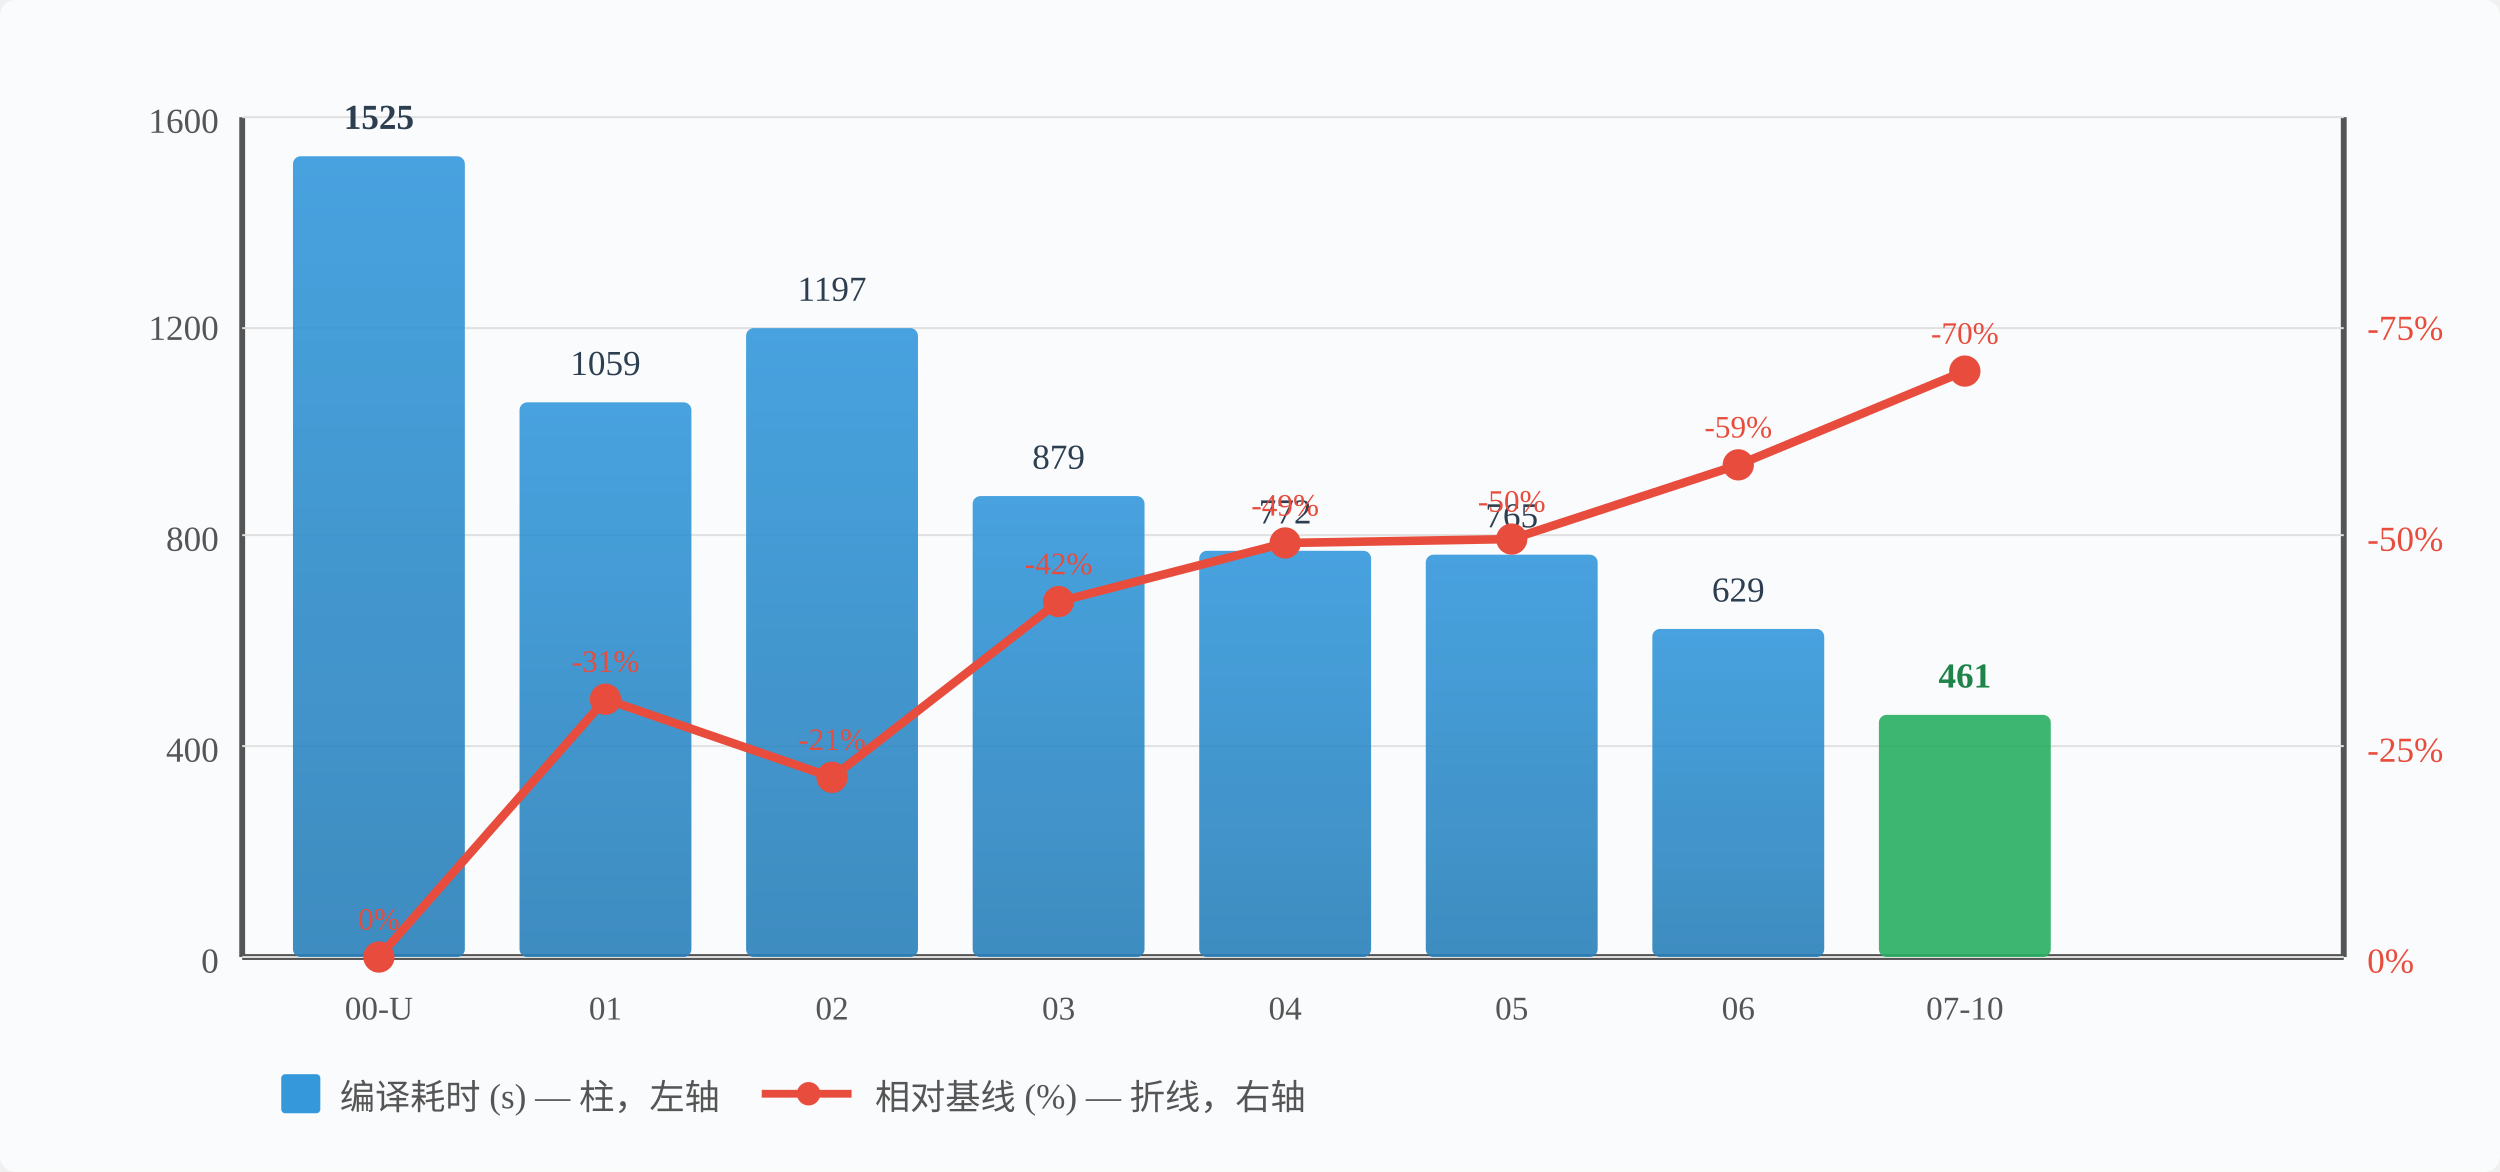
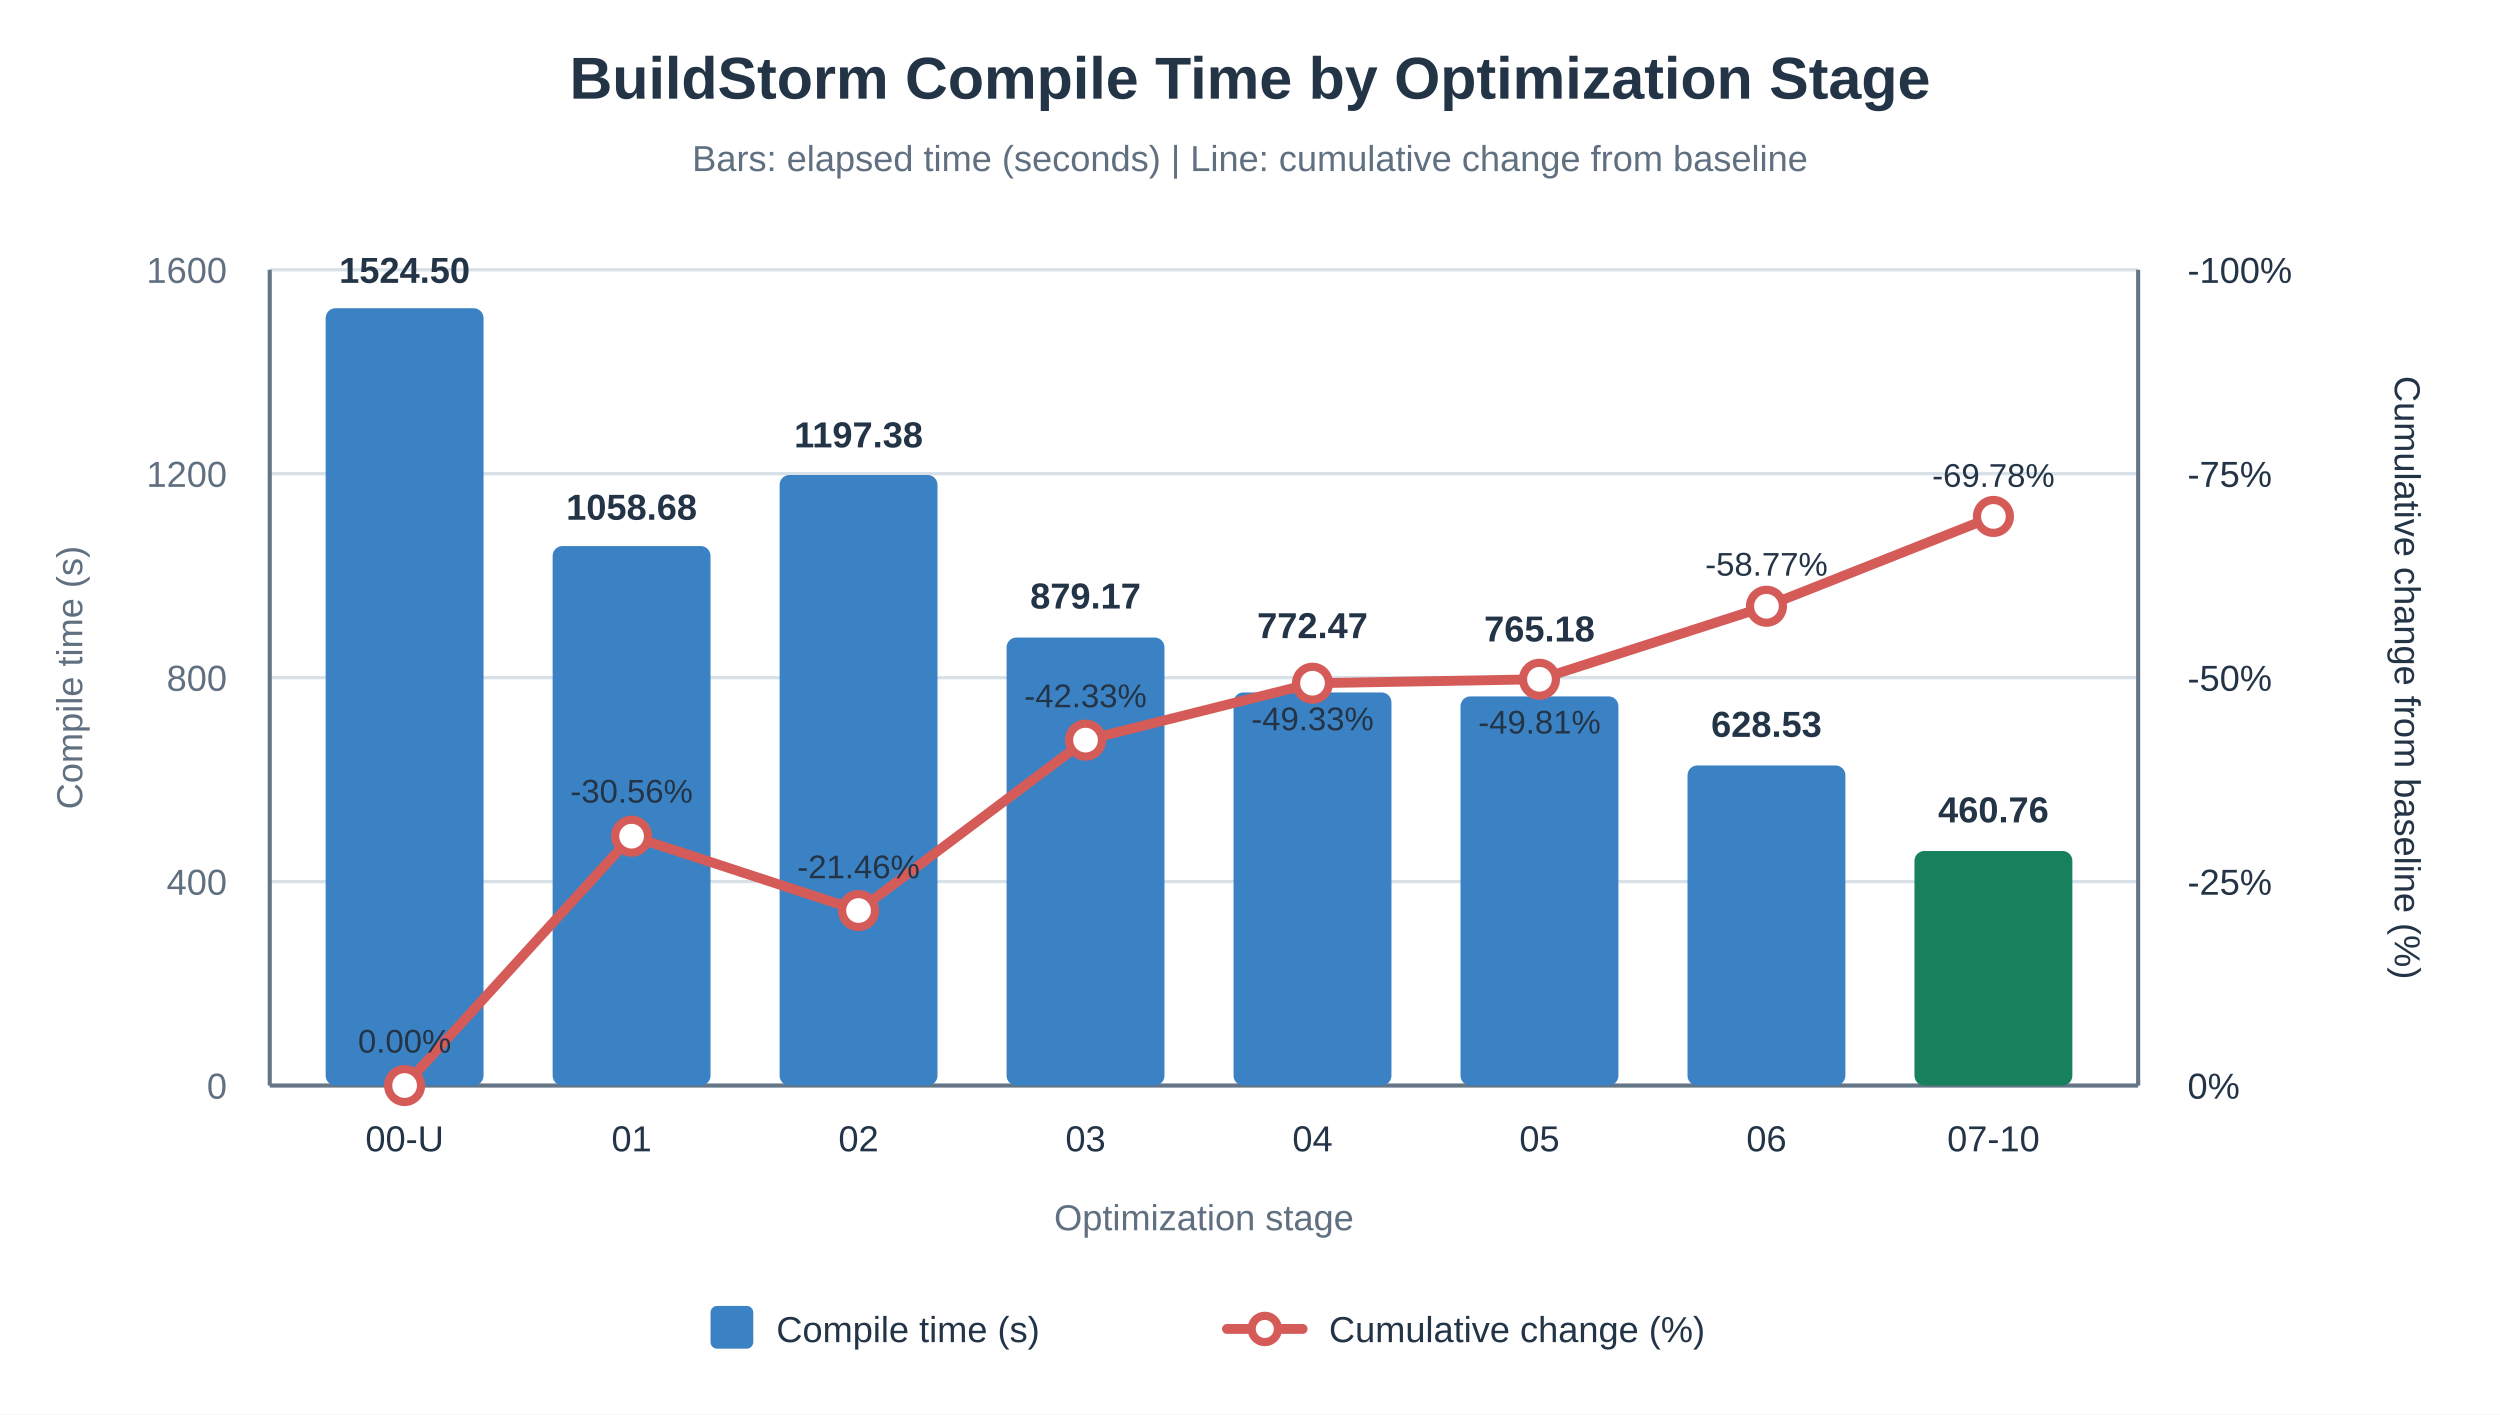
- <svg xmlns="http://www.w3.org/2000/svg" viewBox="0 0 640 300" font-family="KaiTi,STKaiti,楷体,Times New Roman,serif">
-   <defs>
-     <linearGradient id="bar" x1="0" y1="0" x2="0" y2="1">
-       <stop offset="0%" stop-color="#3498db" />
-       <stop offset="100%" stop-color="#2980b9" />
-     </linearGradient>
-   </defs>
-   <rect width="640" height="300" fill="#fafbfc" rx="4" />
-   <line x1="62" y1="30" x2="62" y2="245" stroke="#555" stroke-width="1.5" />
-   <line x1="600" y1="30" x2="600" y2="245" stroke="#555" stroke-width="1.5" />
-   <line x1="62" y1="245" x2="600" y2="245" stroke="#555" stroke-width="1.5" />
-   <line x1="62" y1="245" x2="600" y2="245" stroke="#e0e0e0" stroke-width="0.5" />
-   <line x1="62" y1="191" x2="600" y2="191" stroke="#e0e0e0" stroke-width="0.5" />
-   <line x1="62" y1="137" x2="600" y2="137" stroke="#e0e0e0" stroke-width="0.5" />
-   <line x1="62" y1="84" x2="600" y2="84" stroke="#e0e0e0" stroke-width="0.5" />
-   <line x1="62" y1="30" x2="600" y2="30" stroke="#e0e0e0" stroke-width="0.5" />
-   <text x="56" y="249" text-anchor="end" fill="#555" font-size="9">0</text>
-   <text x="56" y="195" text-anchor="end" fill="#555" font-size="9">400</text>
-   <text x="56" y="141" text-anchor="end" fill="#555" font-size="9">800</text>
-   <text x="56" y="87" text-anchor="end" fill="#555" font-size="9">1200</text>
-   <text x="56" y="34" text-anchor="end" fill="#555" font-size="9">1600</text>
-   <text x="606" y="249" fill="#e74c3c" font-size="9">0%</text>
-   <text x="606" y="195" fill="#e74c3c" font-size="9">-25%</text>
-   <text x="606" y="141" fill="#e74c3c" font-size="9">-50%</text>
-   <text x="606" y="87" fill="#e74c3c" font-size="9">-75%</text>
-   <rect x="75" y="40" width="44" height="205" fill="url(#bar)" rx="2" opacity="0.9" />
-   <text x="97" y="33" text-anchor="middle" fill="#2c3e50" font-size="9" font-weight="bold">1525</text>
-   <rect x="133" y="103" width="44" height="142" fill="url(#bar)" rx="2" opacity="0.9" />
-   <text x="155" y="96" text-anchor="middle" fill="#2c3e50" font-size="9">1059</text>
-   <rect x="191" y="84" width="44" height="161" fill="url(#bar)" rx="2" opacity="0.9" />
-   <text x="213" y="77" text-anchor="middle" fill="#2c3e50" font-size="9">1197</text>
-   <rect x="249" y="127" width="44" height="118" fill="url(#bar)" rx="2" opacity="0.9" />
-   <text x="271" y="120" text-anchor="middle" fill="#2c3e50" font-size="9">879</text>
-   <rect x="307" y="141" width="44" height="104" fill="url(#bar)" rx="2" opacity="0.9" />
-   <text x="329" y="134" text-anchor="middle" fill="#2c3e50" font-size="9">772</text>
-   <rect x="365" y="142" width="44" height="103" fill="url(#bar)" rx="2" opacity="0.9" />
-   <text x="387" y="135" text-anchor="middle" fill="#2c3e50" font-size="9">765</text>
-   <rect x="423" y="161" width="44" height="84" fill="url(#bar)" rx="2" opacity="0.9" />
-   <text x="445" y="154" text-anchor="middle" fill="#2c3e50" font-size="9">629</text>
-   <rect x="481" y="183" width="44" height="62" fill="#27ae60" rx="2" opacity="0.9" />
-   <text x="503" y="176" text-anchor="middle" fill="#1e8449" font-size="9" font-weight="bold">461</text>
-   <polyline points="97,245 155,179 213,199 271,154 329,139 387,138 445,119 503,95" fill="none" stroke="#e74c3c" stroke-width="2.2" stroke-linejoin="round" />
-   <circle cx="97" cy="245" r="4" fill="#e74c3c" />
-   <circle cx="155" cy="179" r="4" fill="#e74c3c" />
-   <circle cx="213" cy="199" r="4" fill="#e74c3c" />
-   <circle cx="271" cy="154" r="4" fill="#e74c3c" />
-   <circle cx="329" cy="139" r="4" fill="#e74c3c" />
-   <circle cx="387" cy="138" r="4" fill="#e74c3c" />
-   <circle cx="445" cy="119" r="4" fill="#e74c3c" />
-   <circle cx="503" cy="95" r="4" fill="#e74c3c" />
-   <text x="97" y="238" text-anchor="middle" fill="#e74c3c" font-size="8">0%</text>
-   <text x="155" y="172" text-anchor="middle" fill="#e74c3c" font-size="8">-31%</text>
-   <text x="213" y="192" text-anchor="middle" fill="#e74c3c" font-size="8">-21%</text>
-   <text x="271" y="147" text-anchor="middle" fill="#e74c3c" font-size="8">-42%</text>
-   <text x="329" y="132" text-anchor="middle" fill="#e74c3c" font-size="8">-49%</text>
-   <text x="387" y="131" text-anchor="middle" fill="#e74c3c" font-size="8">-50%</text>
-   <text x="445" y="112" text-anchor="middle" fill="#e74c3c" font-size="8">-59%</text>
-   <text x="503" y="88" text-anchor="middle" fill="#e74c3c" font-size="8">-70%</text>
-   <text x="97" y="261" text-anchor="middle" fill="#555" font-size="8.5">00-U</text>
-   <text x="155" y="261" text-anchor="middle" fill="#555" font-size="8.5">01</text>
-   <text x="213" y="261" text-anchor="middle" fill="#555" font-size="8.5">02</text>
-   <text x="271" y="261" text-anchor="middle" fill="#555" font-size="8.5">03</text>
-   <text x="329" y="261" text-anchor="middle" fill="#555" font-size="8.5">04</text>
-   <text x="387" y="261" text-anchor="middle" fill="#555" font-size="8.5">05</text>
-   <text x="445" y="261" text-anchor="middle" fill="#555" font-size="8.5">06</text>
-   <text x="503" y="261" text-anchor="middle" fill="#555" font-size="8.5">07-10</text>
-   <rect x="72" y="275" width="10" height="10" fill="#3498db" rx="1" />
-   <text x="87" y="284" fill="#555" font-size="9">编译耗时 (s) — 柱，左轴</text>
-   <line x1="195" y1="280" x2="218" y2="280" stroke="#e74c3c" stroke-width="2" />
-   <circle cx="207" cy="280" r="3" fill="#e74c3c" />
-   <text x="224" y="284" fill="#555" font-size="9">相对基线 (%) — 折线，右轴</text>
+ <svg xmlns="http://www.w3.org/2000/svg" viewBox="0 0 760 430" role="img" aria-labelledby="title desc">
+   <style>
+     text { font-family: Arial, Helvetica, sans-serif; fill: #243447; }
+     .muted { fill: #607080; }
+     .grid { stroke: #d9e1e8; stroke-width: 1; }
+     .axis { stroke: #647586; stroke-width: 1.25; }
+     .bar { fill: #3b82c4; }
+     .final { fill: #17805c; }
+     .line { fill: none; stroke: #d45b58; stroke-width: 3; stroke-linecap: round; stroke-linejoin: round; }
+     .point { fill: #fff; stroke: #d45b58; stroke-width: 2.5; }
+   </style>
+   <rect width="760" height="430" fill="#ffffff" />
+   <text x="380" y="30" text-anchor="middle" font-size="18" font-weight="700">BuildStorm Compile Time by Optimization Stage</text>
+   <text x="380" y="52" text-anchor="middle" font-size="11" class="muted">Bars: elapsed time (seconds)  |  Line: cumulative change from baseline</text>
+   <line x1="82" y1="330" x2="650" y2="330" class="grid" />
+   <line x1="82" y1="268" x2="650" y2="268" class="grid" />
+   <line x1="82" y1="206" x2="650" y2="206" class="grid" />
+   <line x1="82" y1="144" x2="650" y2="144" class="grid" />
+   <line x1="82" y1="82" x2="650" y2="82" class="grid" />
+   <line x1="82" y1="82" x2="82" y2="330" class="axis" />
+   <line x1="650" y1="82" x2="650" y2="330" class="axis" />
+   <line x1="82" y1="330" x2="650" y2="330" class="axis" />
+   <text x="69" y="334" text-anchor="end" font-size="11" class="muted">0</text>
+   <text x="69" y="272" text-anchor="end" font-size="11" class="muted">400</text>
+   <text x="69" y="210" text-anchor="end" font-size="11" class="muted">800</text>
+   <text x="69" y="148" text-anchor="end" font-size="11" class="muted">1200</text>
+   <text x="69" y="86" text-anchor="end" font-size="11" class="muted">1600</text>
+   <text x="665" y="334" font-size="11" fill="#b64b4b">0%</text>
+   <text x="665" y="272" font-size="11" fill="#b64b4b">-25%</text>
+   <text x="665" y="210" font-size="11" fill="#b64b4b">-50%</text>
+   <text x="665" y="148" font-size="11" fill="#b64b4b">-75%</text>
+   <text x="665" y="86" font-size="11" fill="#b64b4b">-100%</text>
+   <text x="25" y="206" text-anchor="middle" font-size="11" class="muted" transform="rotate(-90 25 206)">Compile time (s)</text>
+   <text x="728" y="206" text-anchor="middle" font-size="11" fill="#b64b4b" transform="rotate(90 728 206)">Cumulative change from baseline (%)</text>
+   <rect x="99" y="93.7" width="48" height="236.3" rx="3" class="bar" />
+   <rect x="168" y="166.0" width="48" height="164.0" rx="3" class="bar" />
+   <rect x="237" y="144.4" width="48" height="185.6" rx="3" class="bar" />
+   <rect x="306" y="193.8" width="48" height="136.2" rx="3" class="bar" />
+   <rect x="375" y="210.5" width="48" height="119.5" rx="3" class="bar" />
+   <rect x="444" y="211.7" width="48" height="118.3" rx="3" class="bar" />
+   <rect x="513" y="232.7" width="48" height="97.3" rx="3" class="bar" />
+   <rect x="582" y="258.7" width="48" height="71.3" rx="3" class="final" />
+   <g font-size="11" text-anchor="middle" font-weight="700">
+     <text x="123" y="86">1524.50</text>
+     <text x="192" y="158">1058.68</text>
+     <text x="261" y="136">1197.38</text>
+     <text x="330" y="185">879.17</text>
+     <text x="399" y="194">772.47</text>
+     <text x="468" y="195">765.18</text>
+     <text x="537" y="224">628.53</text>
+     <text x="606" y="250" fill="#17805c">460.76</text>
+   </g>
+   <polyline points="123,330 192,254.2 261,276.8 330,225.0 399,207.7 468,206.5 537,184.3 606,157.0" class="line" />
+   <g>
+     <circle cx="123" cy="330" r="5" class="point" />
+     <circle cx="192" cy="254.2" r="5" class="point" />
+     <circle cx="261" cy="276.8" r="5" class="point" />
+     <circle cx="330" cy="225.0" r="5" class="point" />
+     <circle cx="399" cy="207.7" r="5" class="point" />
+     <circle cx="468" cy="206.5" r="5" class="point" />
+     <circle cx="537" cy="184.3" r="5" class="point" />
+     <circle cx="606" cy="157.0" r="5" class="point" />
+   </g>
+   <g font-size="10" text-anchor="middle" fill="#b64b4b">
+     <text x="123" y="320">0.00%</text>
+     <text x="192" y="244">-30.56%</text>
+     <text x="261" y="267">-21.46%</text>
+     <text x="330" y="215">-42.33%</text>
+     <text x="399" y="222">-49.33%</text>
+     <text x="468" y="223">-49.81%</text>
+     <text x="537" y="175">-58.77%</text>
+     <text x="606" y="148">-69.78%</text>
+   </g>
+   <g font-size="11" text-anchor="middle" class="muted">
+     <text x="123" y="350">00-U</text>
+     <text x="192" y="350">01</text>
+     <text x="261" y="350">02</text>
+     <text x="330" y="350">03</text>
+     <text x="399" y="350">04</text>
+     <text x="468" y="350">05</text>
+     <text x="537" y="350">06</text>
+     <text x="606" y="350">07-10</text>
+   </g>
+   <text x="366" y="374" text-anchor="middle" font-size="11" class="muted">Optimization stage</text>
+   <g transform="translate(216 397)" font-size="11">
+     <rect width="13" height="13" rx="2" class="bar" />
+     <text x="20" y="11">Compile time (s)</text>
+     <line x1="157" y1="7" x2="180" y2="7" class="line" />
+     <circle cx="168.5" cy="7" r="4" class="point" />
+     <text x="188" y="11">Cumulative change (%)</text>
+   </g>
</svg>
